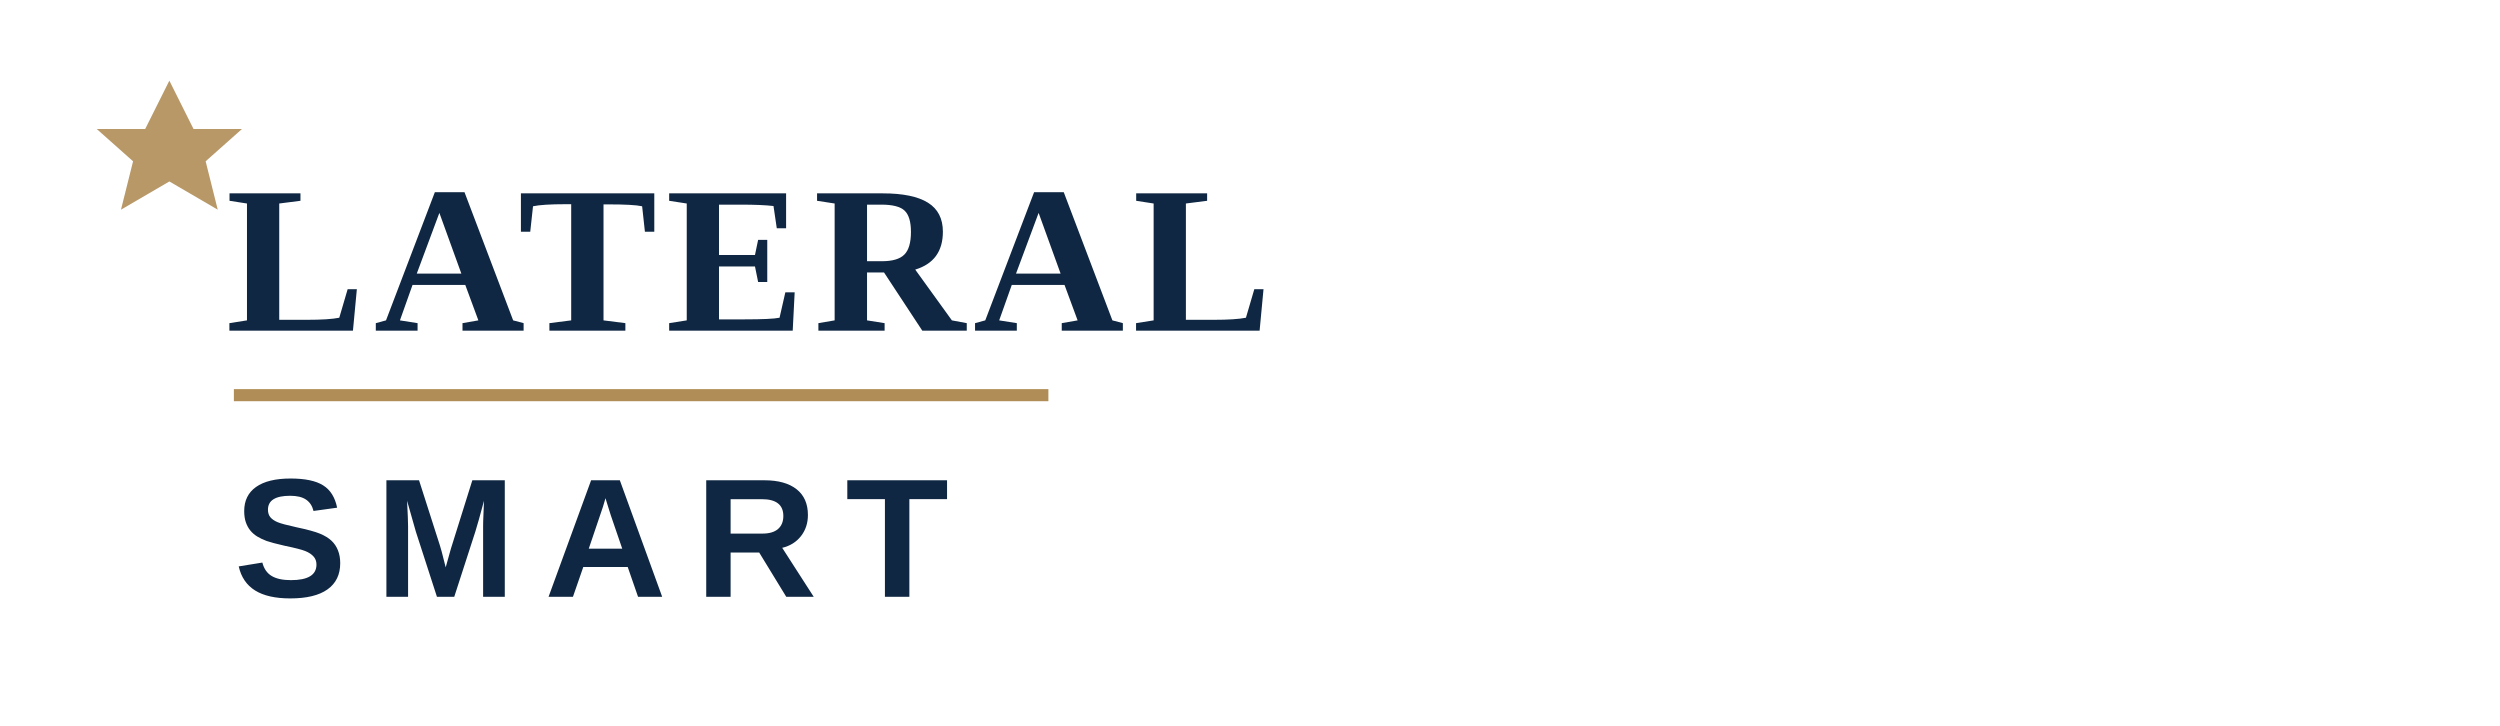
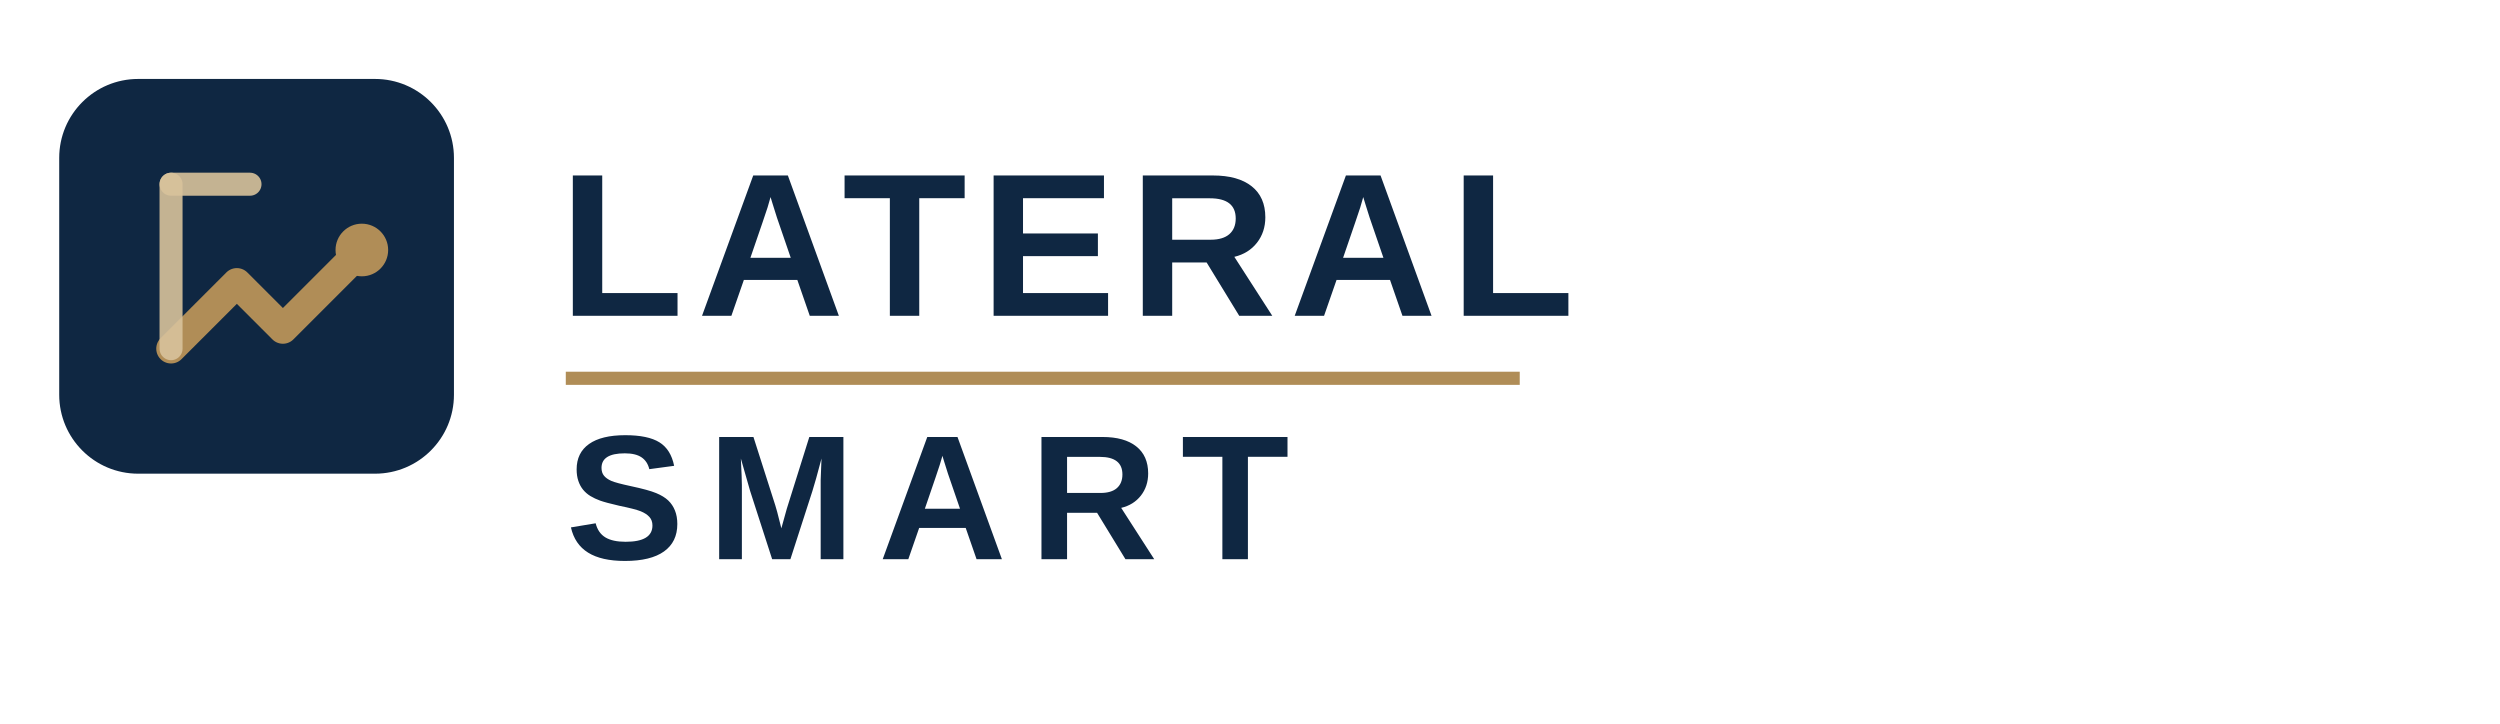
- <svg xmlns="http://www.w3.org/2000/svg" width="620" height="180" viewBox="0 0 620 180" role="img" aria-label="Lateral Smart premium logo">
-   <rect width="620" height="180" fill="none" />
-   <g transform="translate(24,20)" fill="#B08D57" opacity="0.9">
-     <path d="M18 0 L24 12 L36 12 L27 20 L30 32 L18 25 L6 32 L9 20 L0 12 L12 12 Z" />
+ <svg xmlns="http://www.w3.org/2000/svg" width="760" height="220" viewBox="0 0 760 220" role="img" aria-label="Lateral Smart premium logo">
+   <rect width="760" height="220" fill="none" />
+   <g transform="translate(18 24)">
+     <rect x="0" y="0" width="120" height="120" rx="24" fill="#0F2742" />
+     <path d="M34 82 L54 62 L68 76 L92 52" fill="none" stroke="#B08D57" stroke-width="9" stroke-linecap="round" stroke-linejoin="round" />
+     <circle cx="92" cy="52" r="8" fill="#B08D57" />
+     <path d="M34 82 L34 32" fill="none" stroke="#D8C29B" stroke-width="7" stroke-linecap="round" opacity="0.9" />
+     <path d="M34 32 L58 32" fill="none" stroke="#D8C29B" stroke-width="7" stroke-linecap="round" opacity="0.9" />
  </g>
-   <text x="56" y="82" font-size="52" font-weight="600" letter-spacing="2" fill="#0F2742" font-family="Georgia, 'Times New Roman', serif">LATERAL</text>
-   <line x1="58" y1="98" x2="260" y2="98" stroke="#B08D57" stroke-width="3" />
-   <text x="58" y="148" font-size="42" font-weight="800" letter-spacing="7" fill="#0F2742" font-family="Arial, Helvetica, sans-serif">SMART</text>
+   <g transform="translate(170 0)">
+     <text x="0" y="96" font-size="62" font-weight="800" letter-spacing="4" fill="#0F2742" font-family="Arial, Helvetica, sans-serif">LATERAL</text>
+     <line x1="2" y1="115" x2="292" y2="115" stroke="#B08D57" stroke-width="4" />
+     <text x="2" y="170" font-size="54" font-weight="900" letter-spacing="7" fill="#0F2742" font-family="Arial, Helvetica, sans-serif">SMART</text>
+   </g>
</svg>
